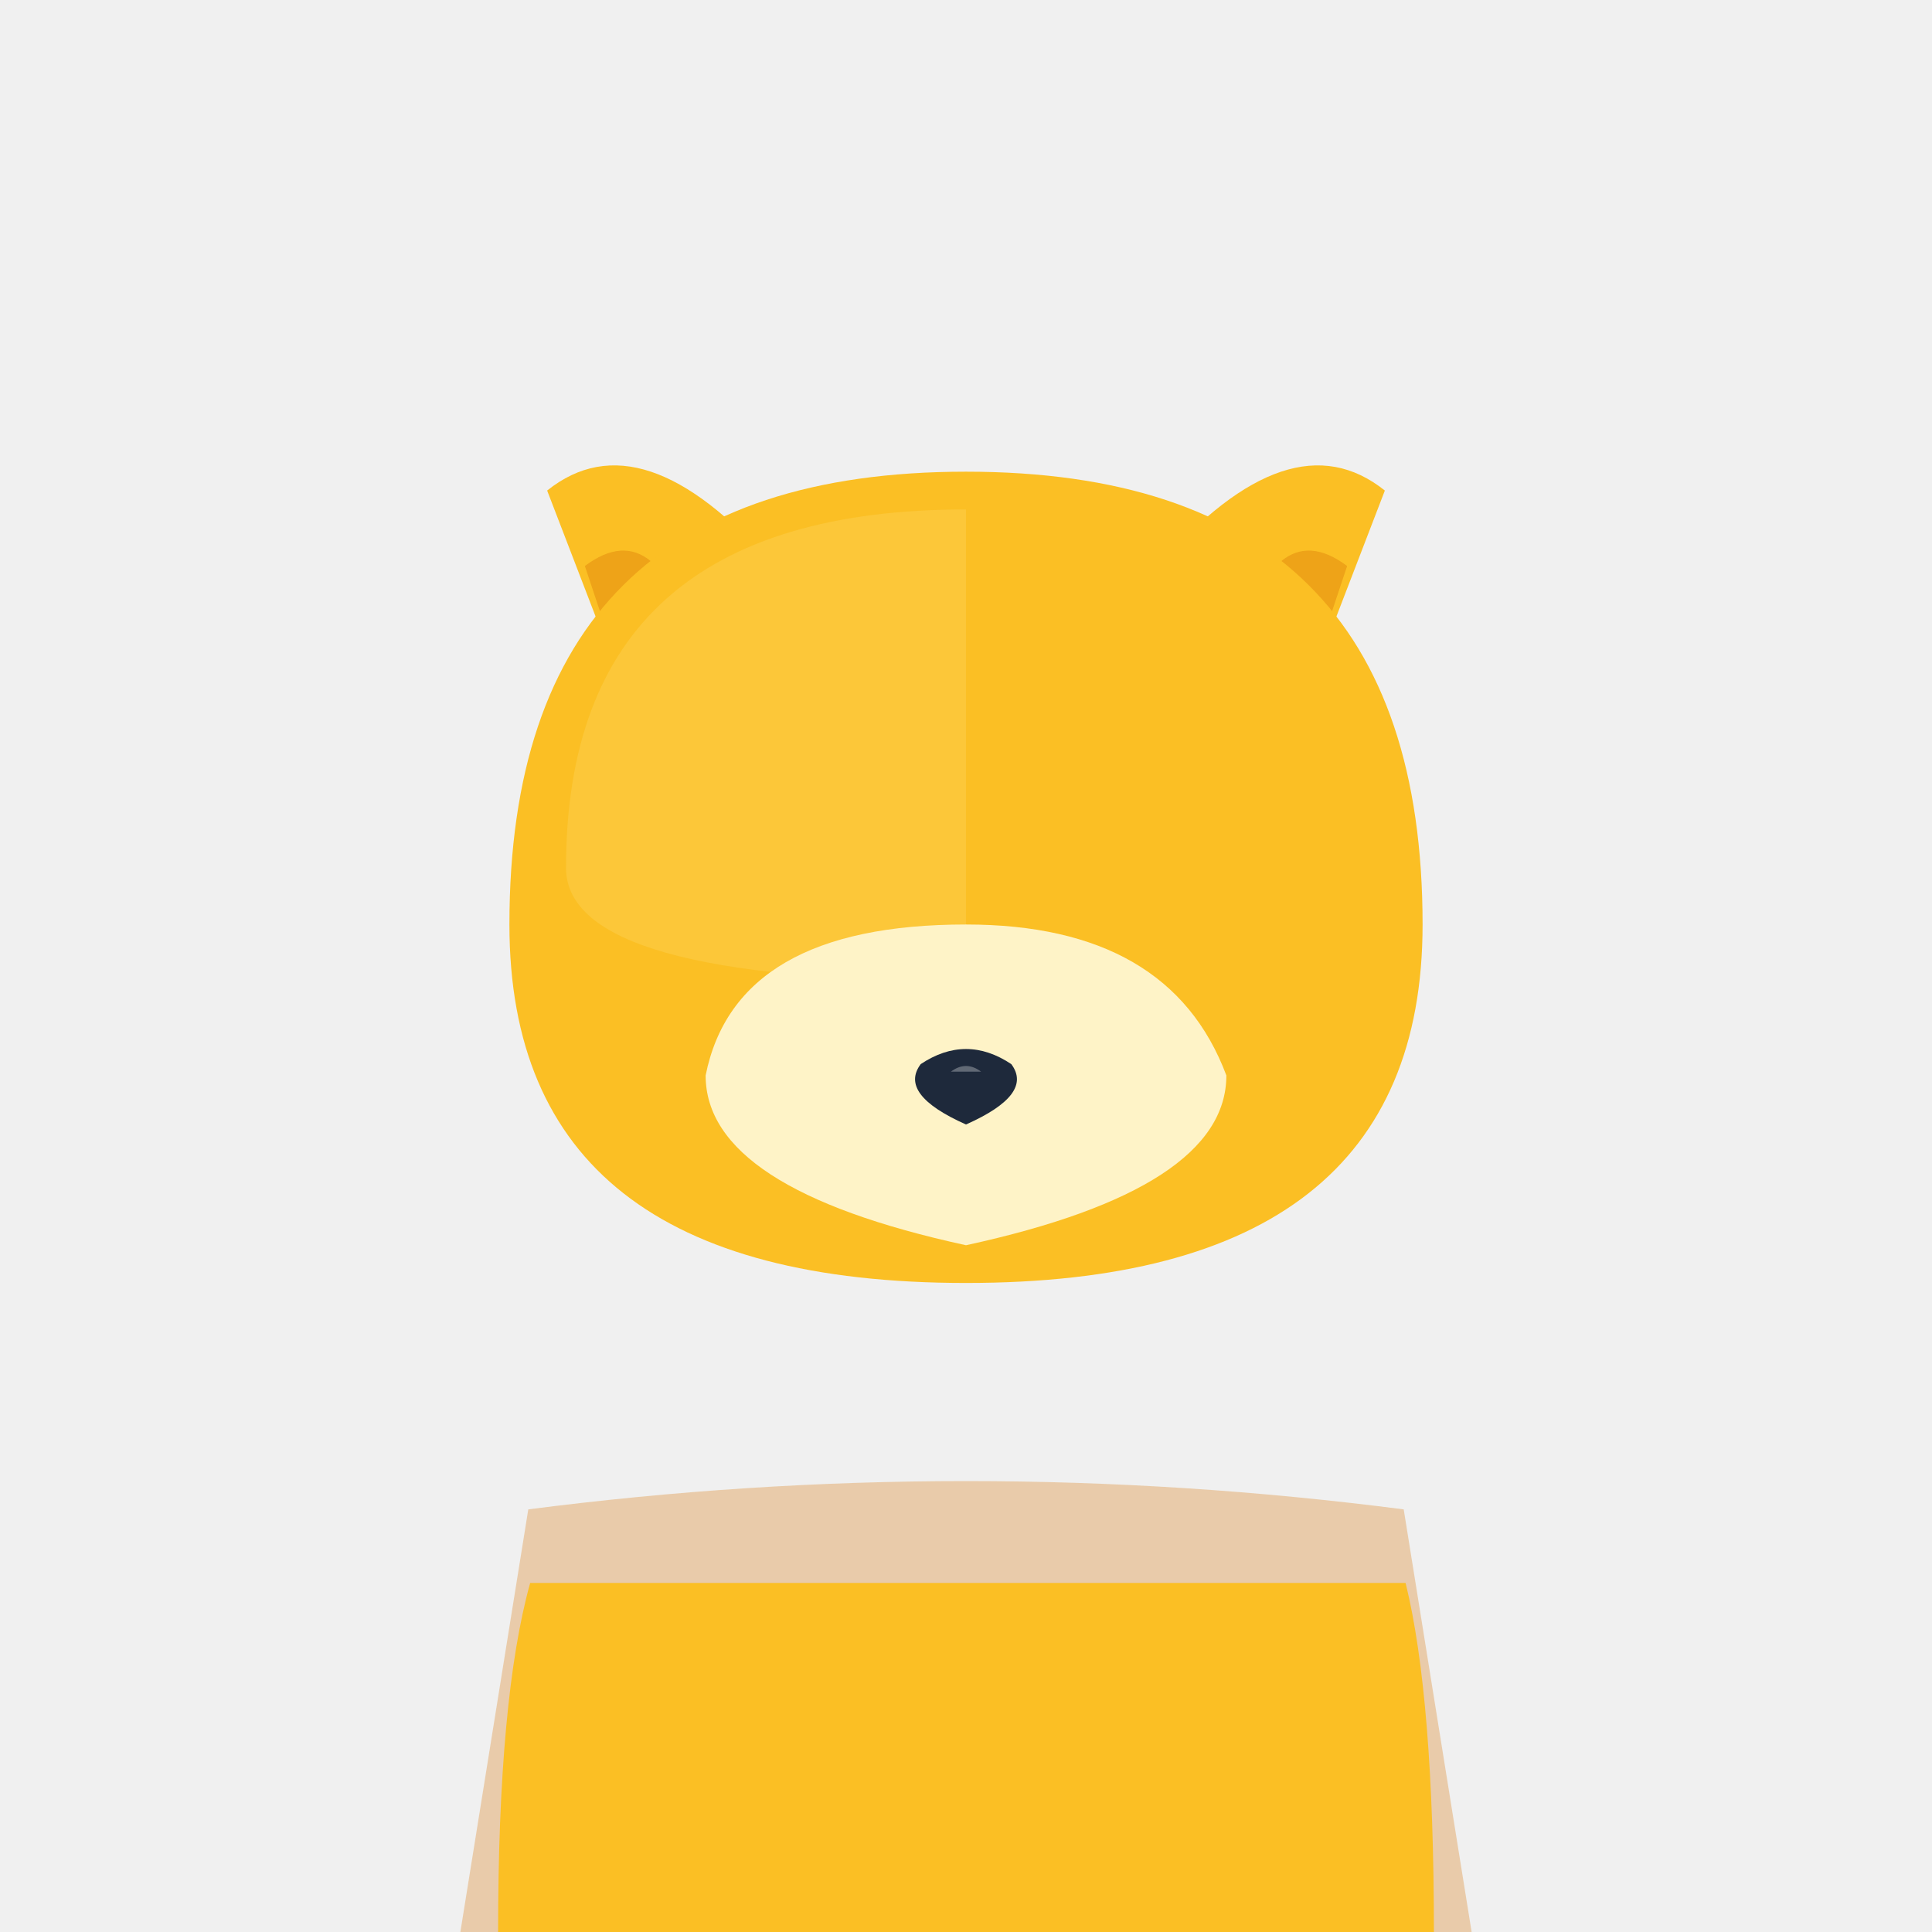
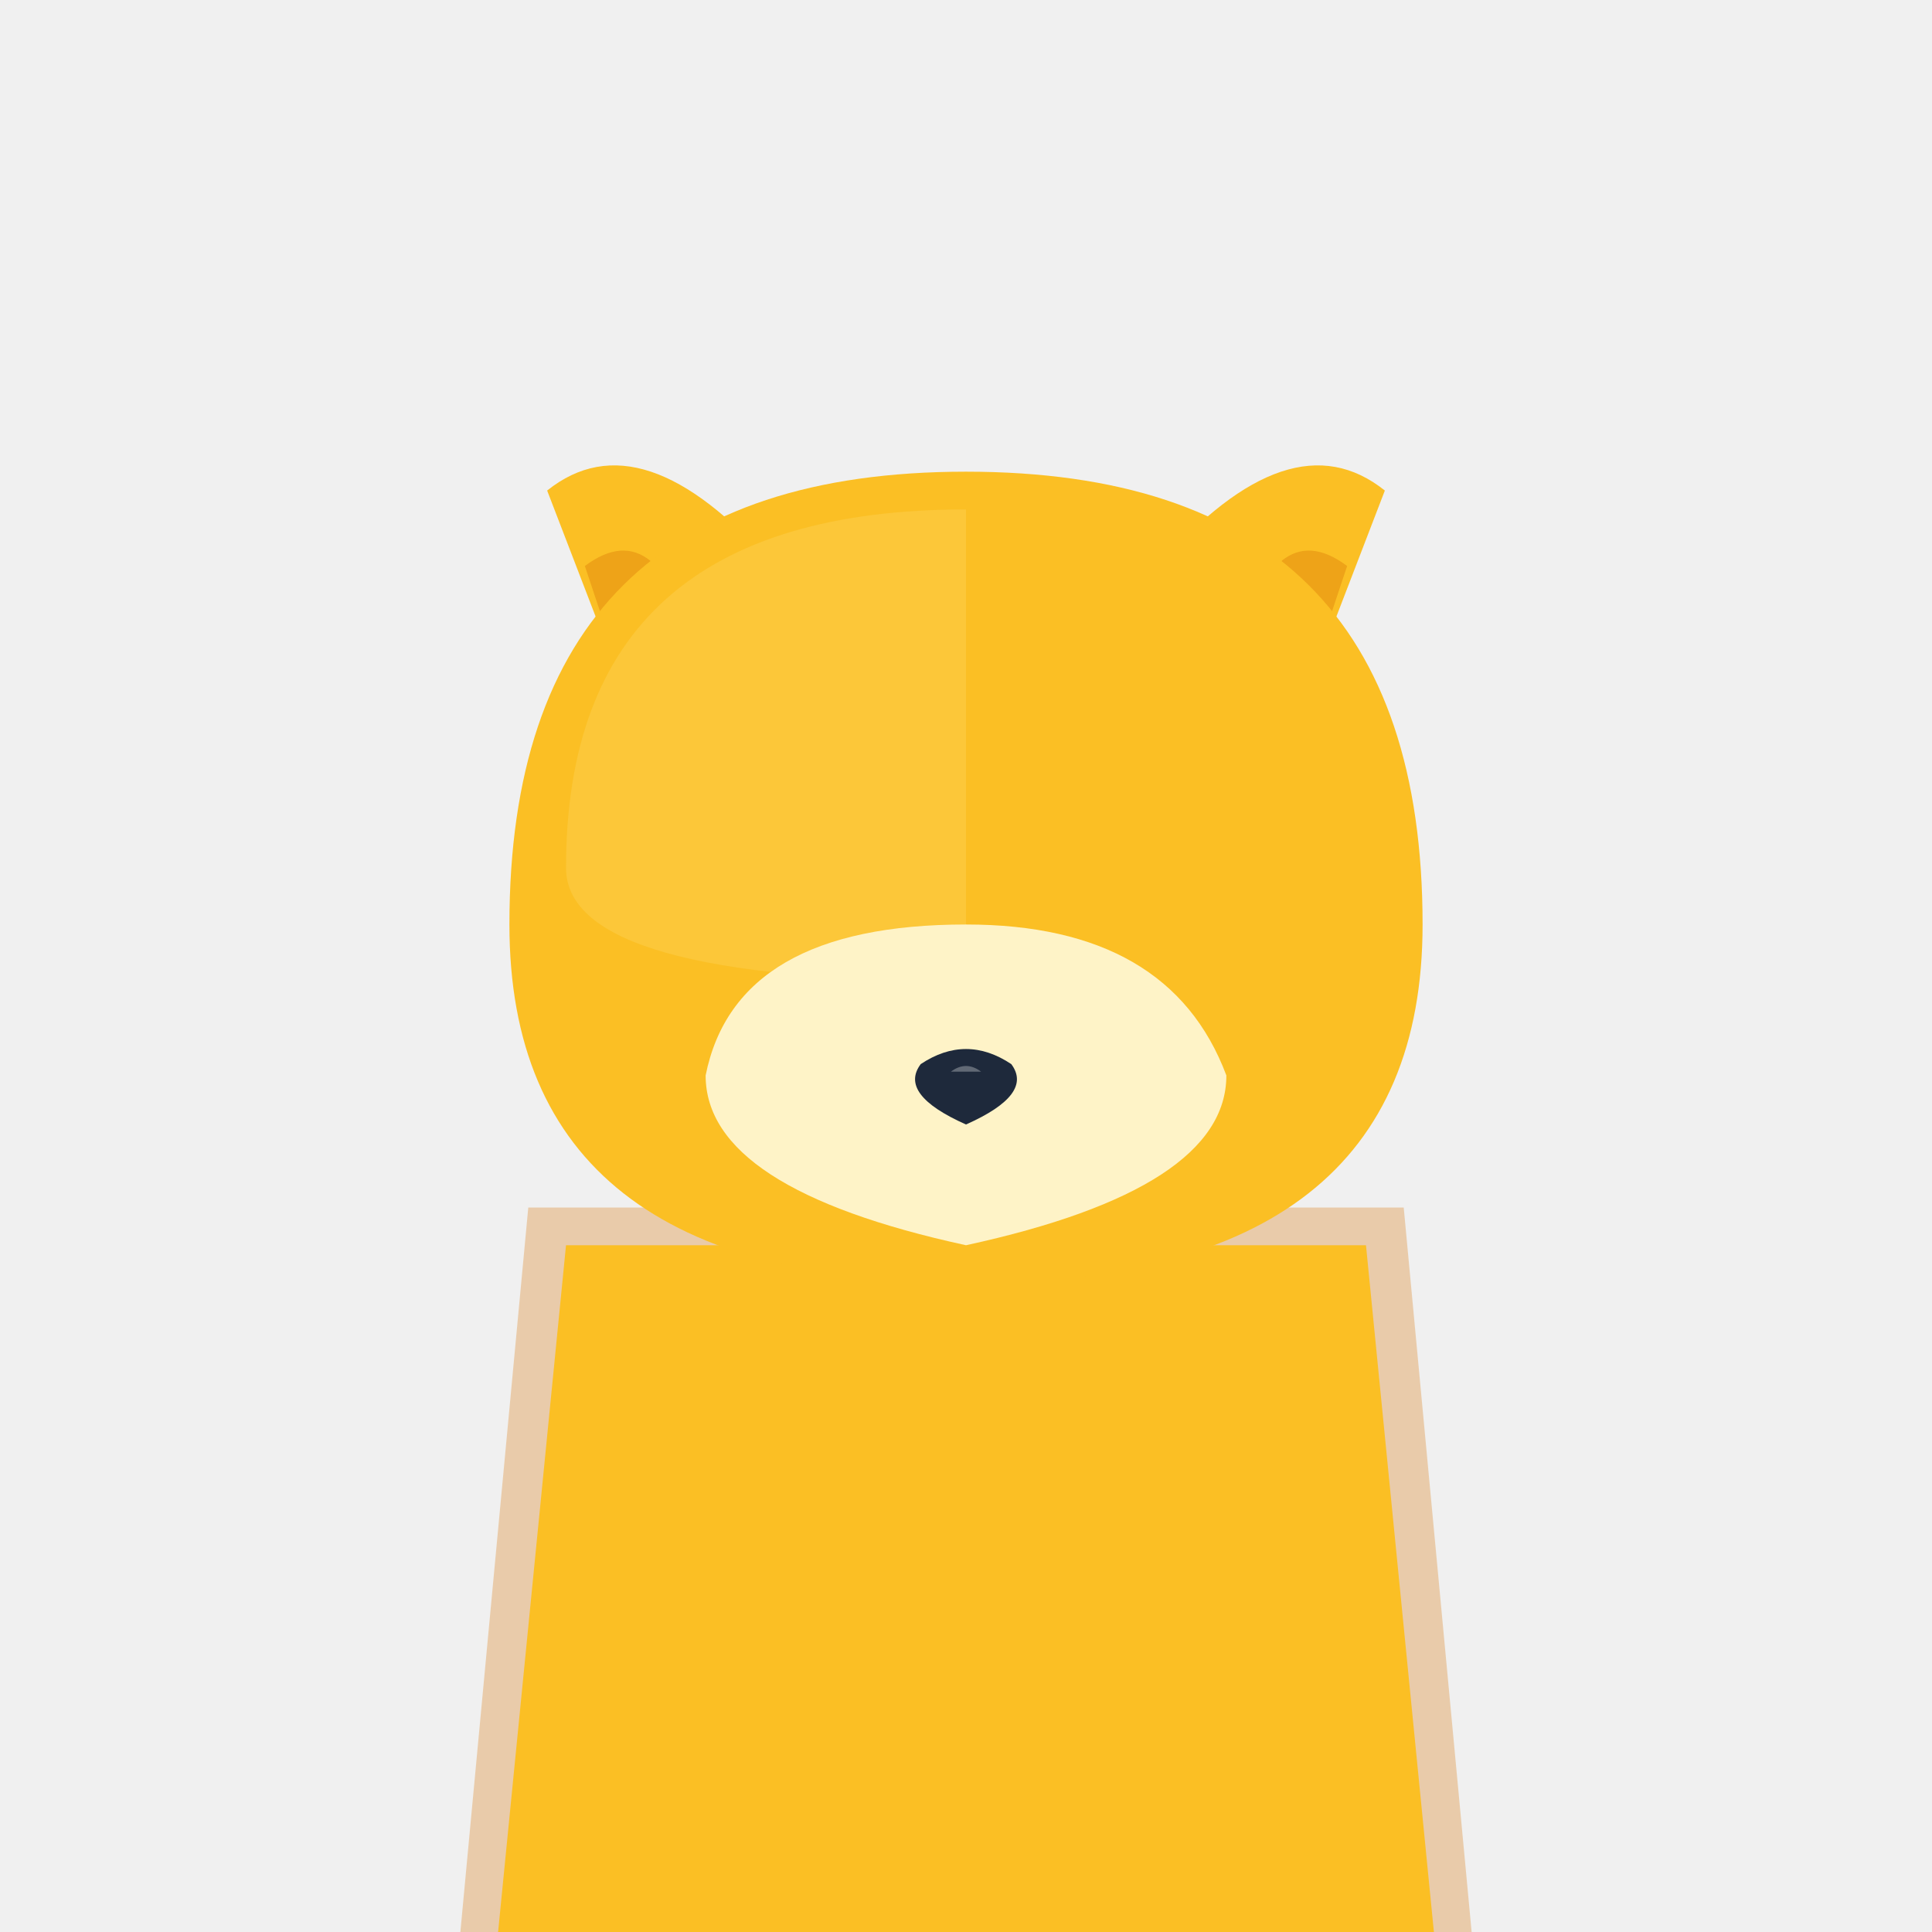
<svg xmlns="http://www.w3.org/2000/svg" width="512" height="512" viewBox="0 0 512 512">
-   <path d="M140,400 Q256,385 372,400 L390,512 L122,512 Z" fill="#d97706" opacity="0.3" />
-   <path d="M140.5,419.5 L372.5,419.5 Q380,450 380,512 L132,512 Q132,450 140.5,419.5 Z" fill="#fbbf24" />
+   <path d="M140,320 Q256,320 372,320 L390,512 L122,512 Z" fill="#d97706" opacity="0.3" />
+   <path d="M150,330 Q256,330 362,330 L380,512 L132,512 Z" fill="#fbbf24" />
  <path d="M170,195 L145,130 Q170,110 205,150 Z" fill="#fbbf24" />
  <path d="M170,195 L155,150 Q175,135 185,175 Z" fill="#d97706" opacity="0.4" />
  <path d="M342,195 L367,130 Q342,110 307,150 Z" fill="#fbbf24" />
  <path d="M342,195 L357,150 Q337,135 327,175 Z" fill="#d97706" opacity="0.4" />
  <path d="M256,125 Q135,125 135,245 Q135,340 256,340 Q377,340 377,245 Q377,125 256,125 Z" fill="#fbbf24" />
  <path d="M256,135 Q150,135 150,230 Q150,260 256,260 Z" fill="#fde68a" opacity="0.2" />
  <path d="M256,245 Q310,245 325,285 Q325,315 256,330 Q187,315 187,285 Q195,245 256,245 Z" fill="#fef3c7" />
  <path d="M244,282 Q256,274 268,282 Q274,290 256,298 Q238,290 244,282 Z" fill="#1e293b" />
  <path d="M252,284 Q256,281 260,284" fill="#ffffff" opacity="0.3" />
</svg>
